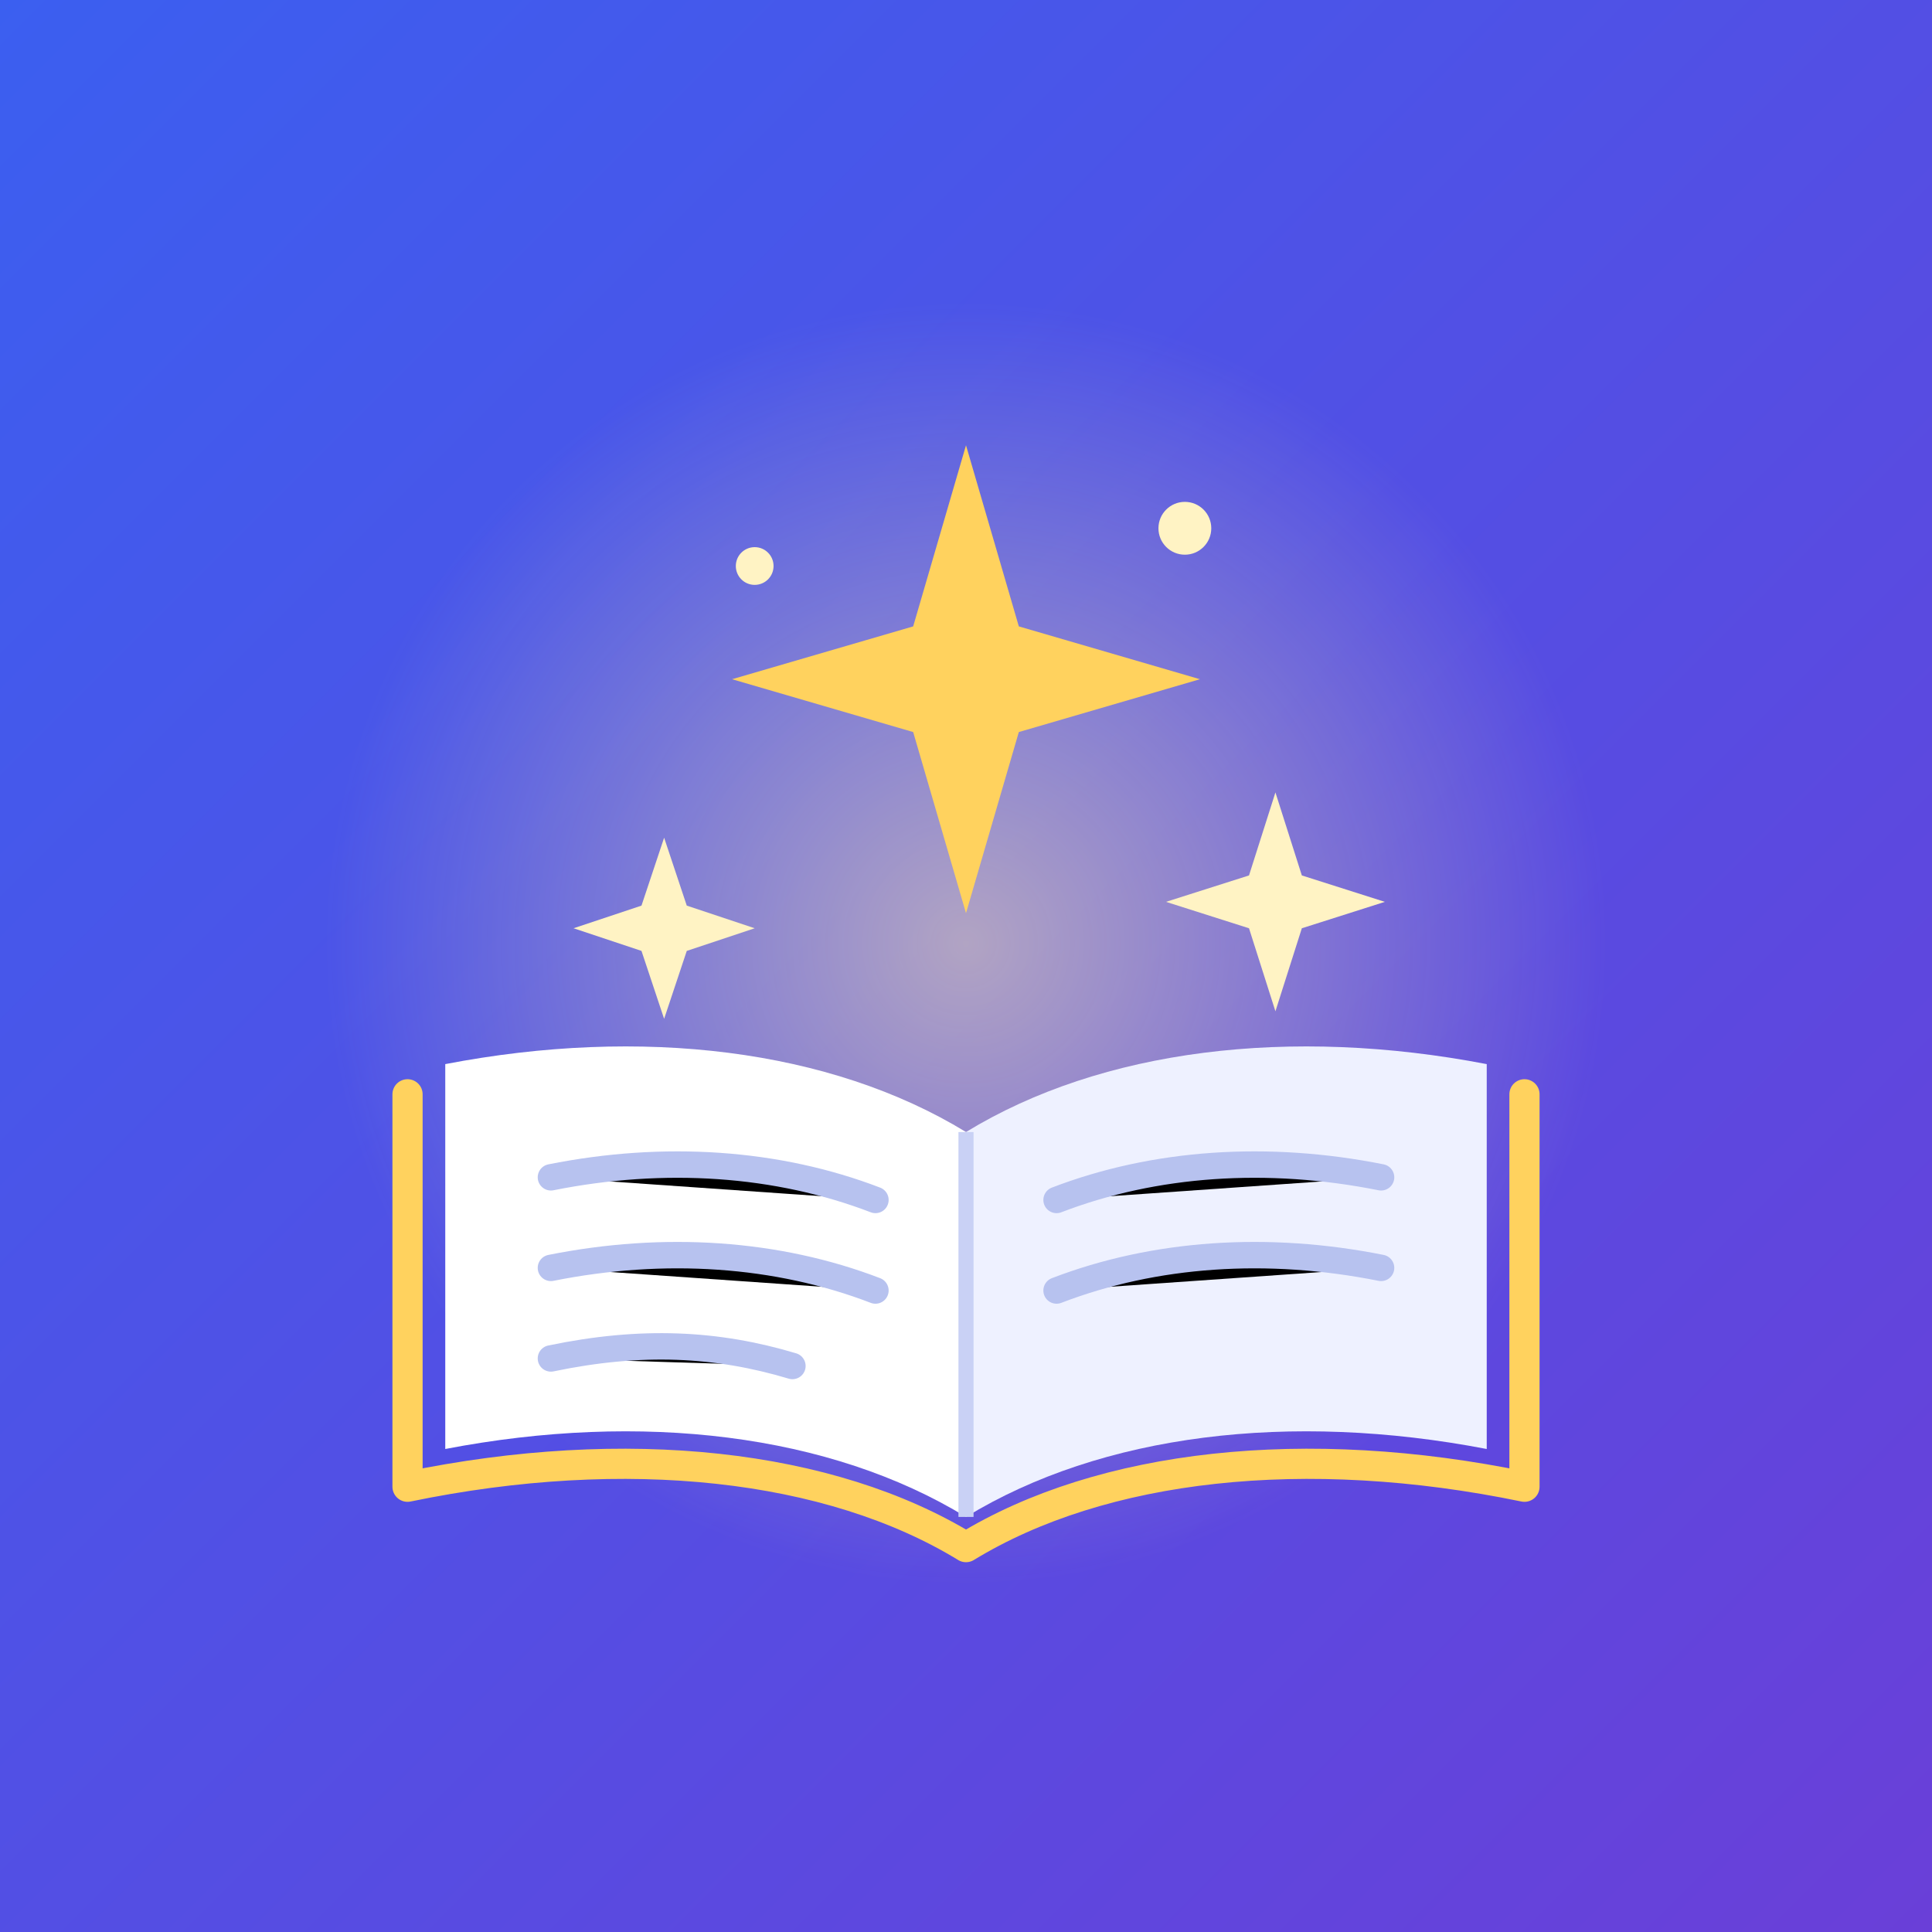
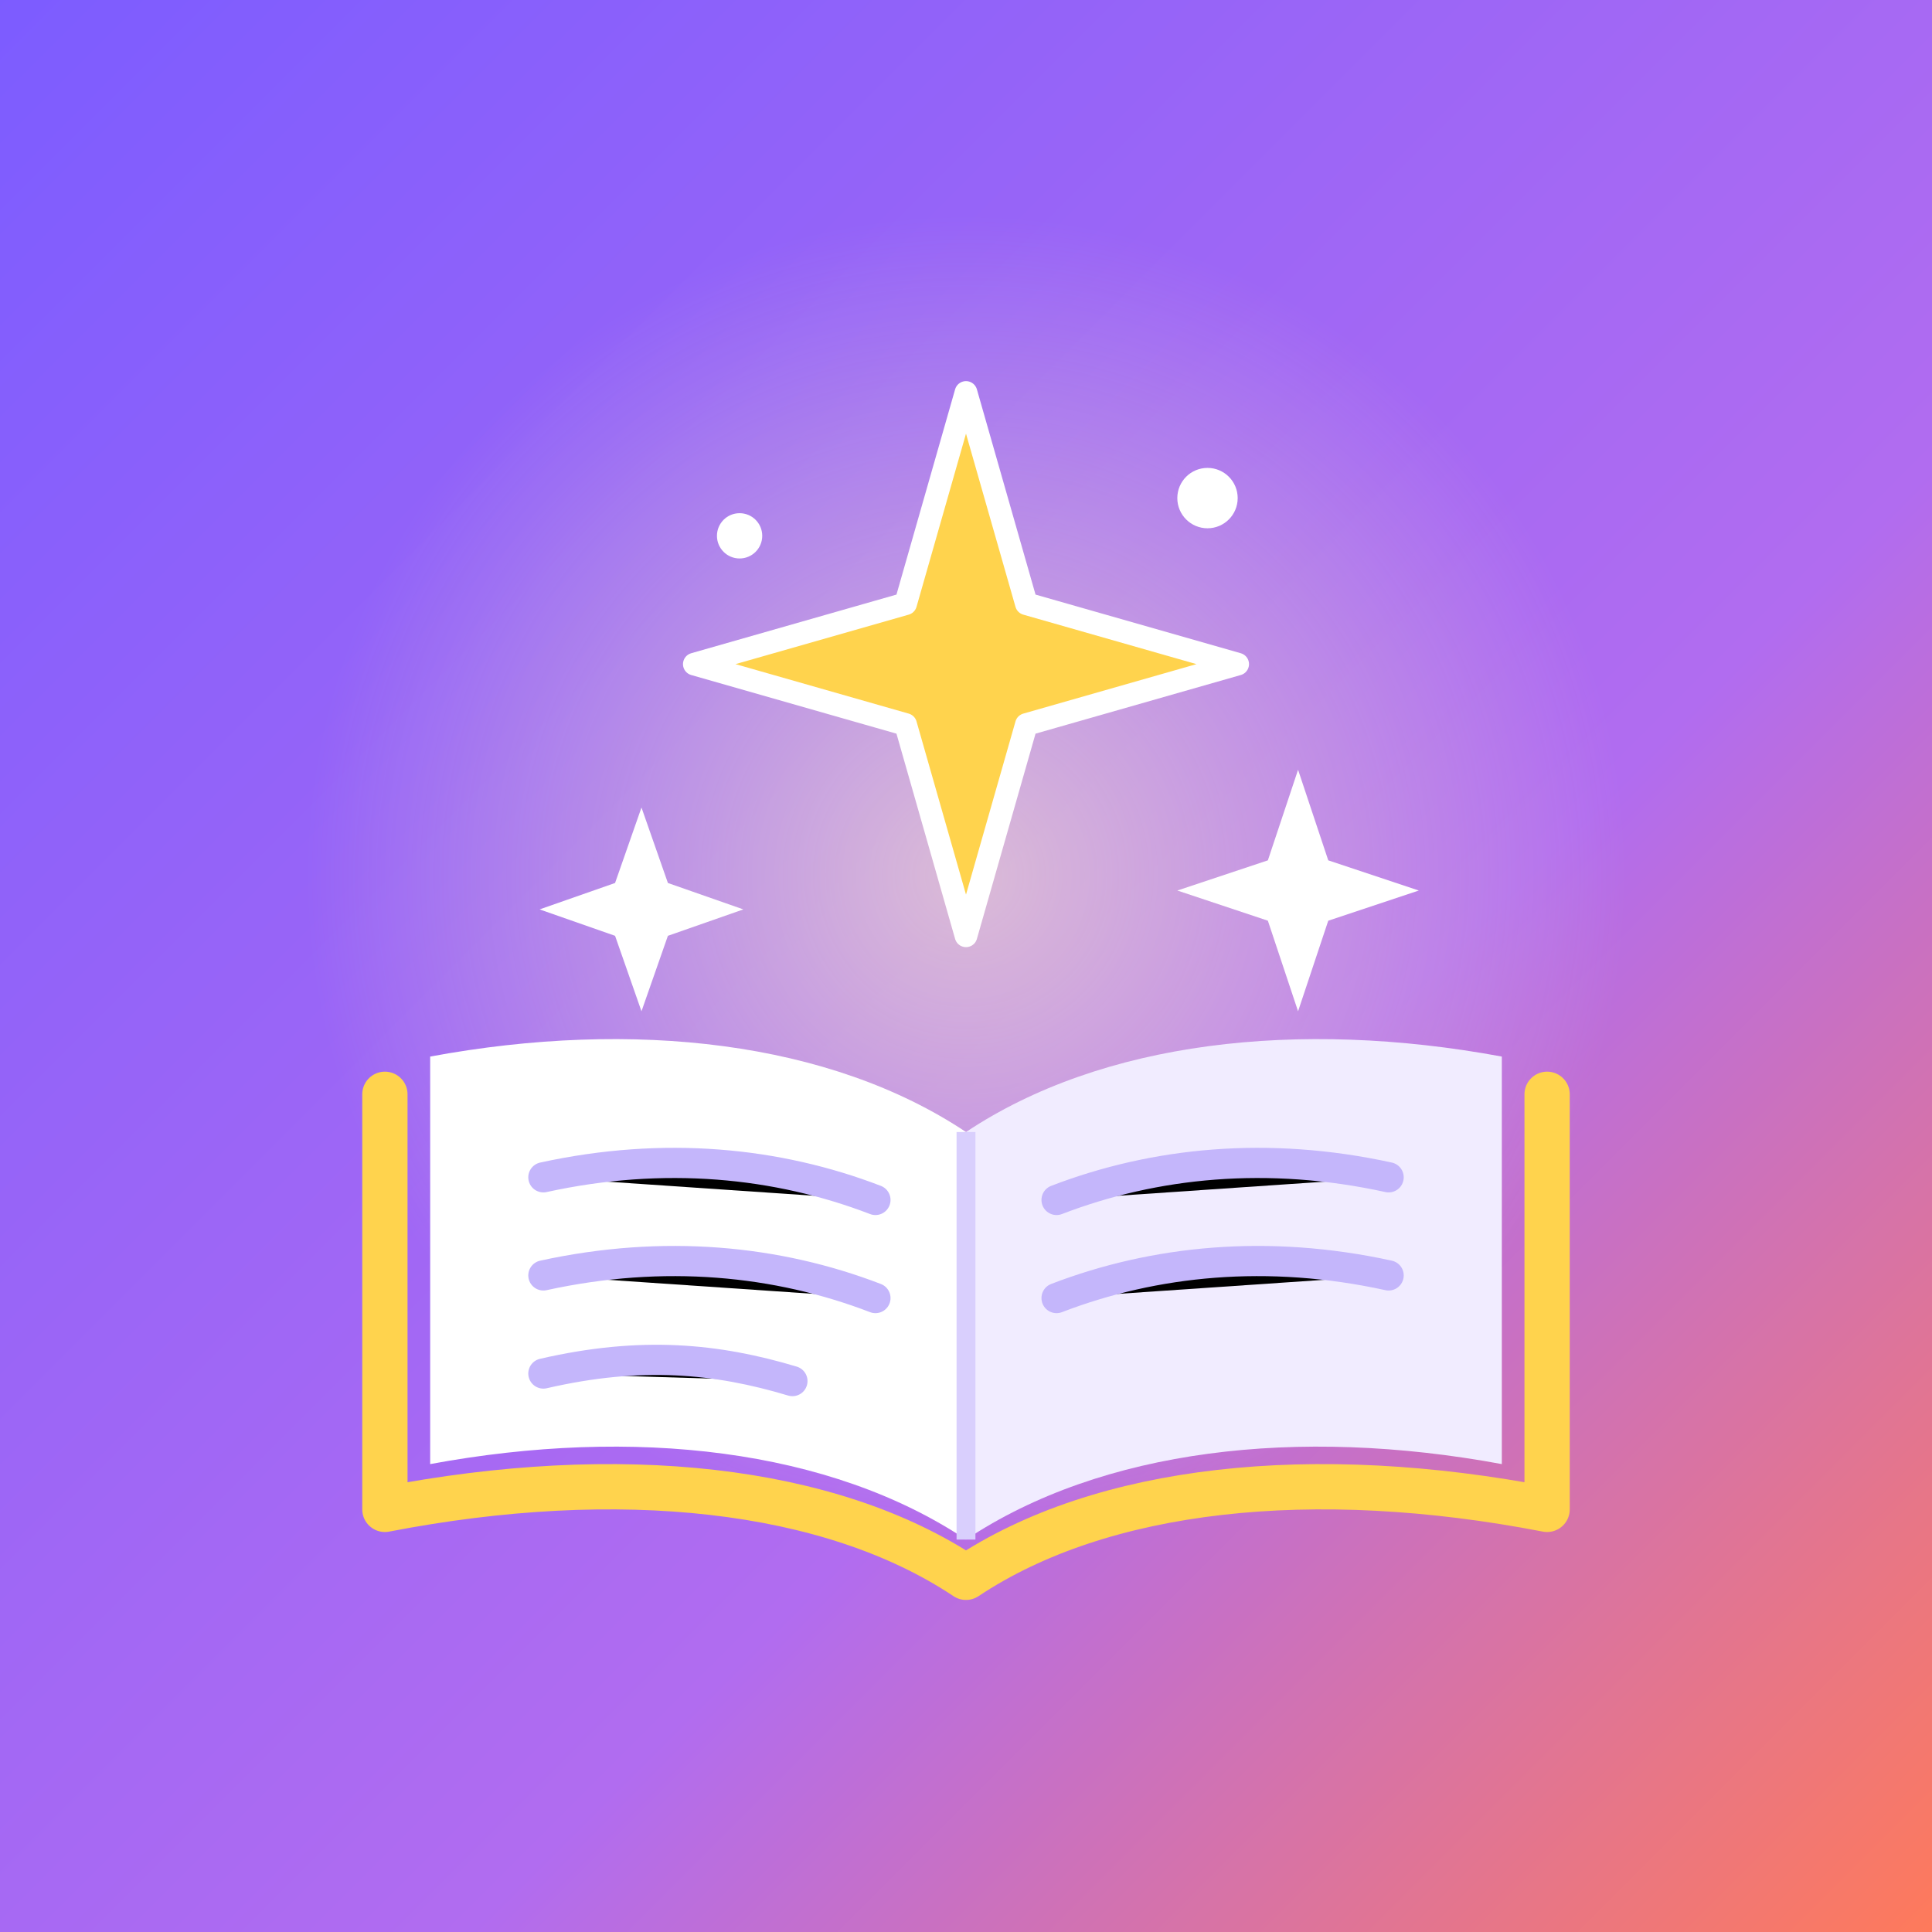
- <svg xmlns="http://www.w3.org/2000/svg" viewBox="0 0 512 512" width="512" height="512">
+ <svg xmlns="http://www.w3.org/2000/svg" viewBox="0 0 512 512">
  <defs>
    <linearGradient id="bg" x1="0" y1="0" x2="1" y2="1">
-       <stop offset="0" stop-color="#3b5ff0" />
-       <stop offset="1" stop-color="#6a3fd8" />
+       <stop offset="0" stop-color="#7c5cff" />
+       <stop offset=".62" stop-color="#b16cf0" />
+       <stop offset="1" stop-color="#ff7a59" />
    </linearGradient>
-     <radialGradient id="glow" cx="256" cy="250" r="170" gradientUnits="userSpaceOnUse">
-       <stop offset="0" stop-color="#ffe9a8" stop-opacity=".55" />
-       <stop offset="1" stop-color="#ffe9a8" stop-opacity="0" />
+     <radialGradient id="glow" cx="256" cy="232" r="175" gradientUnits="userSpaceOnUse">
+       <stop offset="0" stop-color="#fff3c4" stop-opacity=".6" />
+       <stop offset="1" stop-color="#fff3c4" stop-opacity="0" />
    </radialGradient>
  </defs>
  <rect width="512" height="512" fill="url(#bg)" />
-   <circle cx="256" cy="250" r="170" fill="url(#glow)" />
-   <path d="M256 118 L270 166 L318 180 L270 194 L256 242 L242 194 L194 180 L242 166 Z" fill="#ffd25e" />
-   <path d="M338 210 L345 232 L367 239 L345 246 L338 268 L331 246 L309 239 L331 232 Z" fill="#fff3c4" />
-   <path d="M176 222 L182 240 L200 246 L182 252 L176 270 L170 252 L152 246 L170 240 Z" fill="#fff3c4" />
-   <circle cx="314" cy="140" r="7" fill="#fff3c4" />
-   <circle cx="200" cy="150" r="5" fill="#fff3c4" />
-   <path d="M256 300 C220 278 170 272 118 282 L118 384 C170 374 220 380 256 402 Z" fill="#ffffff" />
-   <path d="M256 300 C292 278 342 272 394 282 L394 384 C342 374 292 380 256 402 Z" fill="#eef1ff" />
-   <path d="M256 300 L256 402" stroke="#c9d1f5" stroke-width="4" />
-   <g stroke="#b7c2ef" stroke-width="7" stroke-linecap="round">
-     <path d="M146 312 C176 306 206 308 232 318" />
-     <path d="M146 336 C176 330 206 332 232 342" />
-     <path d="M146 360 C170 355 190 356 210 362" />
-     <path d="M280 318 C306 308 336 306 366 312" />
-     <path d="M280 342 C306 332 336 330 366 336" />
+   <circle cx="256" cy="232" r="175" fill="url(#glow)" />
+   <path d="M256 104 L272 160 L328 176 L272 192 L256 248 L240 192 L184 176 L240 160 Z" fill="#ffd34d" stroke="#fff" stroke-width="6" stroke-linejoin="round" />
+   <path d="M344 204 L352 228 L376 236 L352 244 L344 268 L336 244 L312 236 L336 228 Z" fill="#fff" />
+   <path d="M170 214 L177 234 L197 241 L177 248 L170 268 L163 248 L143 241 L163 234 Z" fill="#fff" />
+   <circle cx="320" cy="132" r="8" fill="#fff" />
+   <circle cx="196" cy="142" r="6" fill="#fff" />
+   <path d="M256 300 C220 276 168 270 114 280 L114 388 C168 378 220 384 256 408 Z" fill="#ffffff" />
+   <path d="M256 300 C292 276 344 270 398 280 L398 388 C344 378 292 384 256 408 Z" fill="#f1ecff" />
+   <path d="M256 300 L256 408" stroke="#d9cffd" stroke-width="5" />
+   <g stroke="#c4b6fb" stroke-width="8" stroke-linecap="round">
+     <path d="M144 312 C176 305 206 308 232 318" />
+     <path d="M144 338 C176 331 206 334 232 344" />
+     <path d="M144 364 C170 358 190 360 210 366" />
+     <path d="M280 318 C306 308 336 305 368 312" />
+     <path d="M280 344 C306 334 336 331 368 338" />
  </g>
-   <path d="M108 290 L108 394 C166 382 220 388 256 410 C292 388 346 382 404 394 L404 290" fill="none" stroke="#ffd25e" stroke-width="8" stroke-linejoin="round" stroke-linecap="round" />
+   <path d="M102 290 L102 400 C164 388 220 394 256 418 C292 394 348 388 410 400 L410 290" fill="none" stroke="#ffd34d" stroke-width="12" stroke-linejoin="round" stroke-linecap="round" />
</svg>
